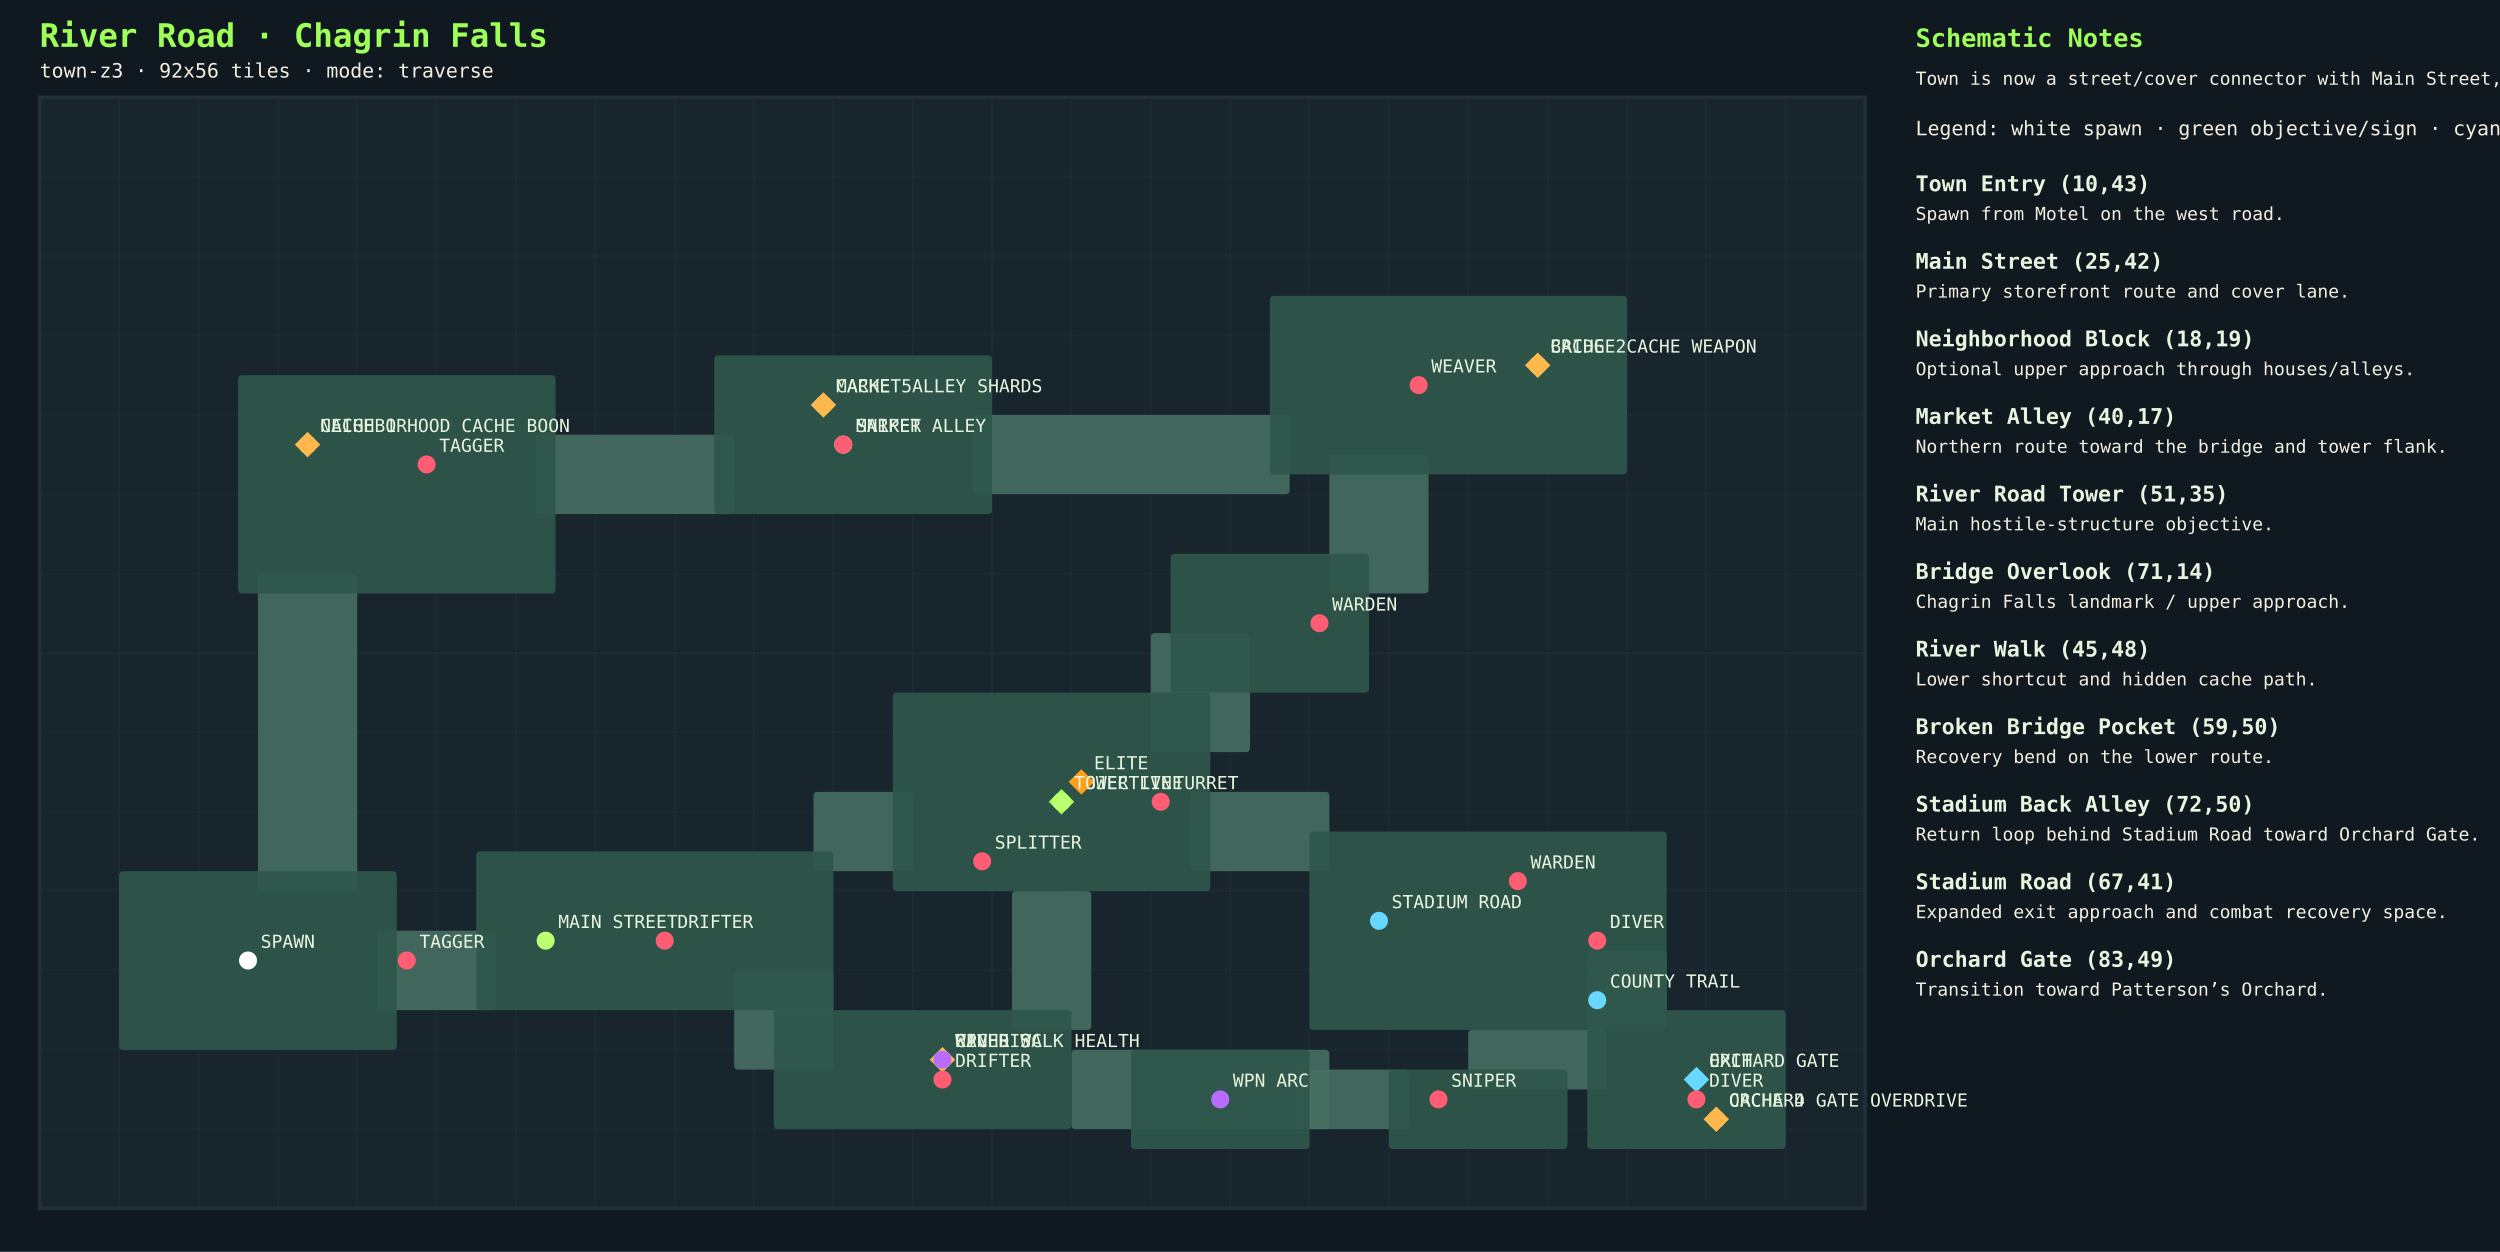
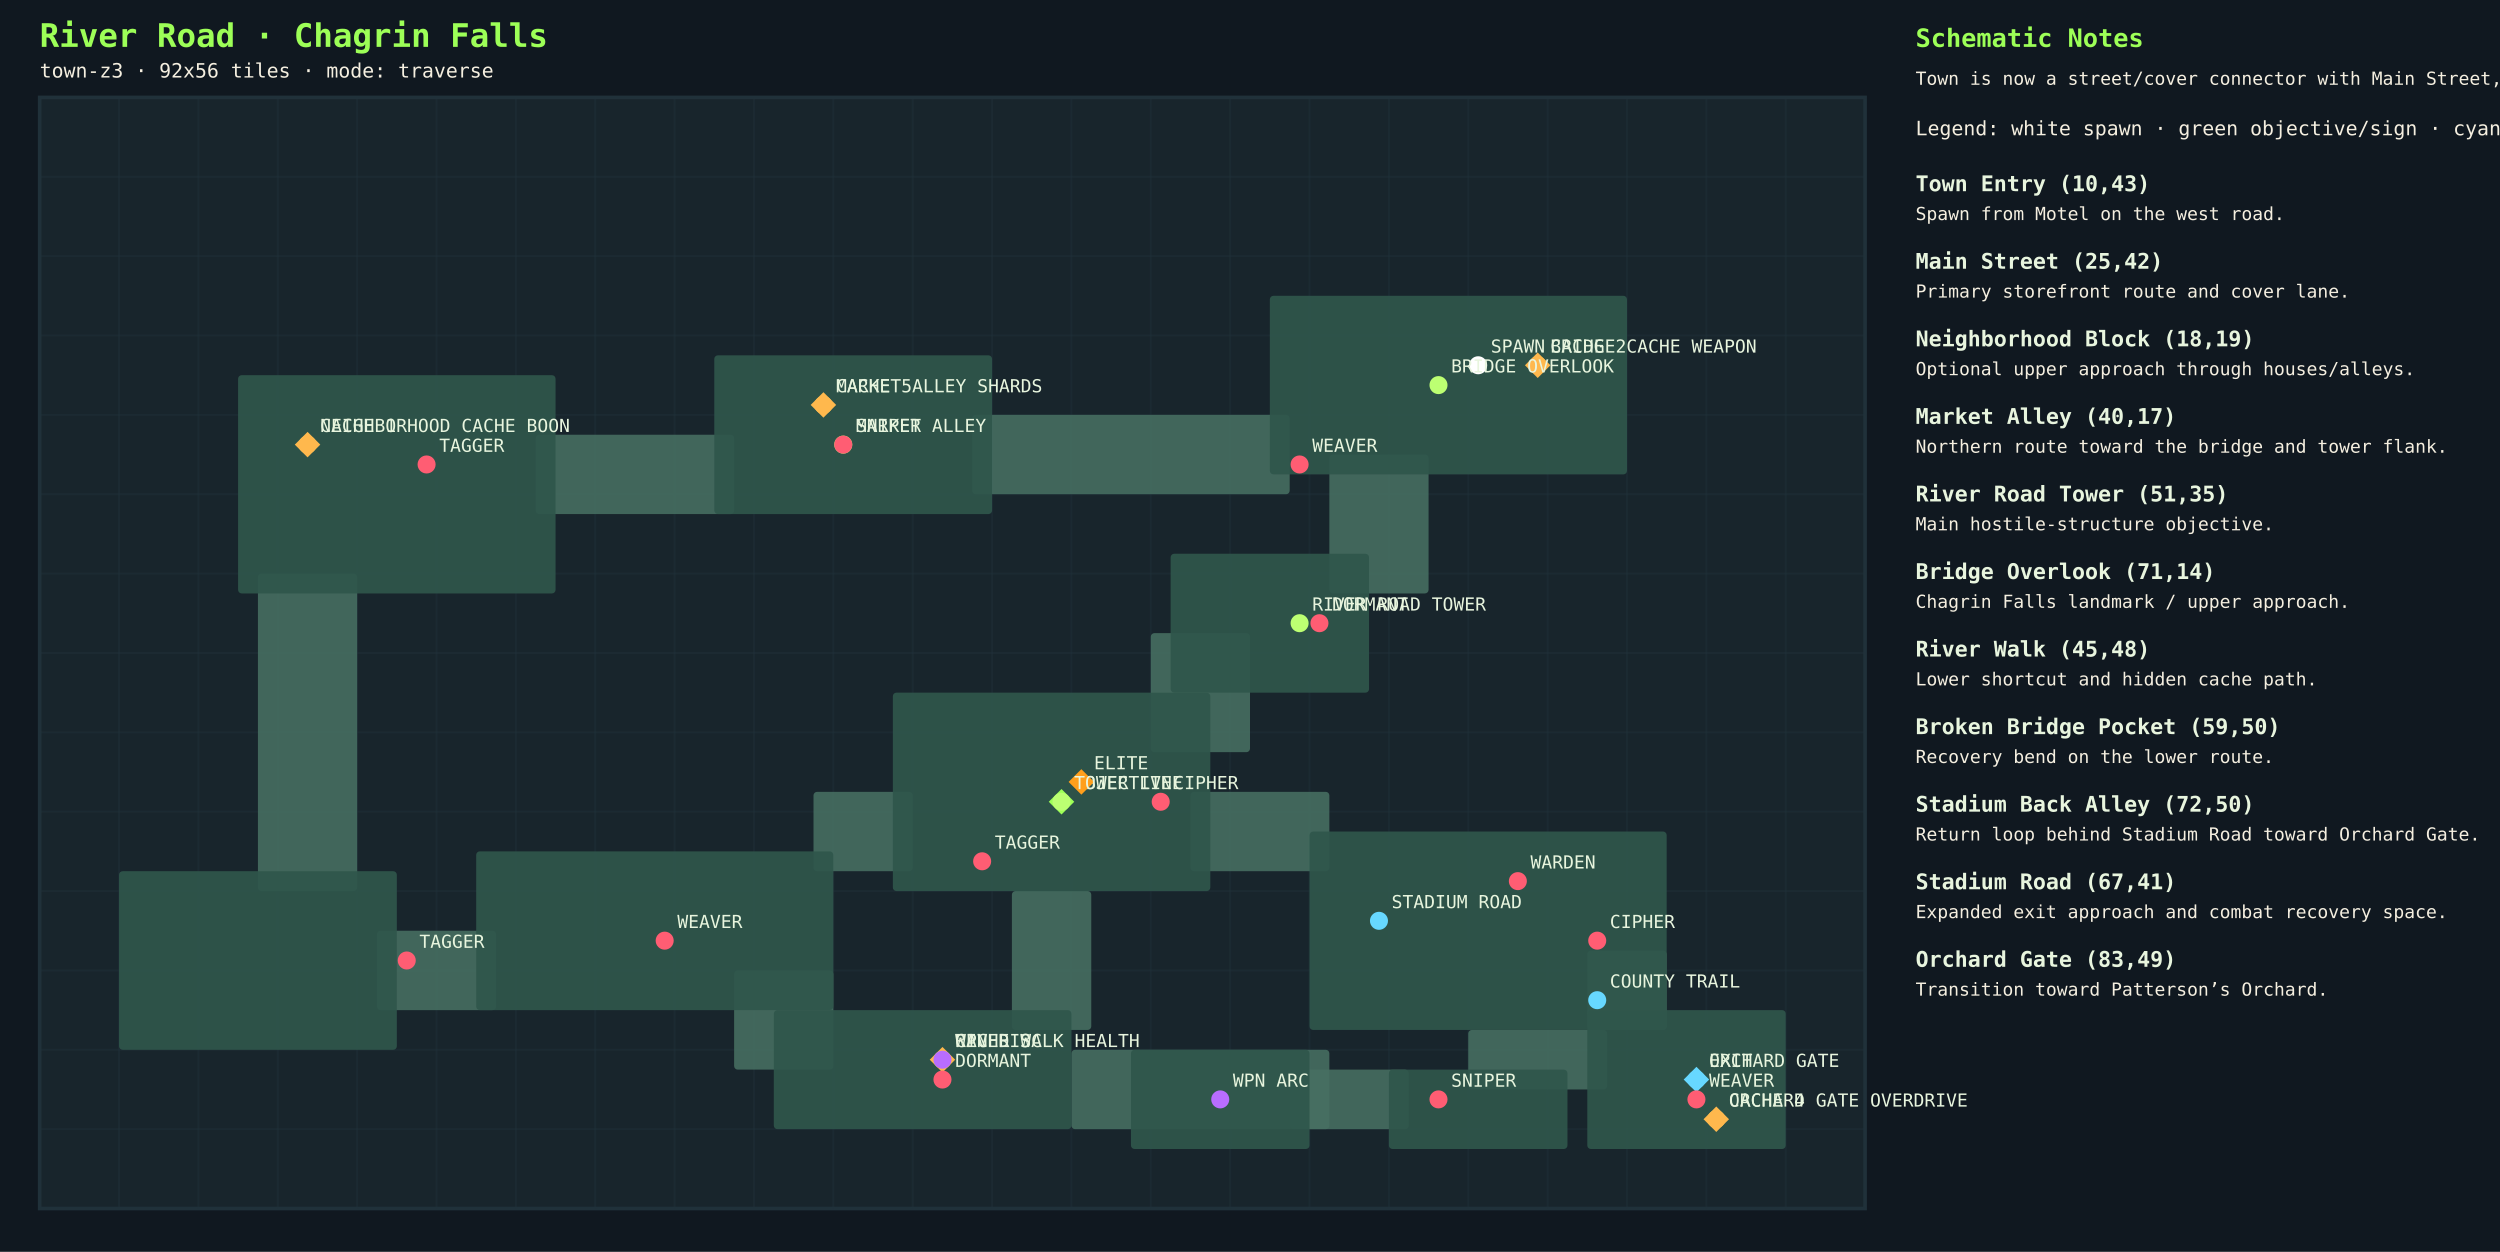
<svg xmlns="http://www.w3.org/2000/svg" width="1386" height="694" viewBox="0 0 1386 694">
  <rect width="100%" height="100%" fill="#101820" />
  <text x="22" y="26" font-size="18" fill="#9dff57" font-family="monospace" font-weight="700">River Road · Chagrin Falls</text>
  <text x="22" y="43" font-size="11" fill="#f5efe0" font-family="monospace">town-z3 · 92x56 tiles · mode: traverse</text>
  <rect x="22" y="54" width="1012" height="616" fill="#18252c" stroke="#20313a" stroke-width="2" />
  <line x1="22" y1="54" x2="22" y2="670" stroke="#20313a" stroke-width="1" opacity="0.45" />
  <line x1="66" y1="54" x2="66" y2="670" stroke="#20313a" stroke-width="1" opacity="0.45" />
  <line x1="110" y1="54" x2="110" y2="670" stroke="#20313a" stroke-width="1" opacity="0.45" />
  <line x1="154" y1="54" x2="154" y2="670" stroke="#20313a" stroke-width="1" opacity="0.45" />
  <line x1="198" y1="54" x2="198" y2="670" stroke="#20313a" stroke-width="1" opacity="0.45" />
  <line x1="242" y1="54" x2="242" y2="670" stroke="#20313a" stroke-width="1" opacity="0.45" />
  <line x1="286" y1="54" x2="286" y2="670" stroke="#20313a" stroke-width="1" opacity="0.45" />
  <line x1="330" y1="54" x2="330" y2="670" stroke="#20313a" stroke-width="1" opacity="0.45" />
  <line x1="374" y1="54" x2="374" y2="670" stroke="#20313a" stroke-width="1" opacity="0.45" />
  <line x1="418" y1="54" x2="418" y2="670" stroke="#20313a" stroke-width="1" opacity="0.45" />
  <line x1="462" y1="54" x2="462" y2="670" stroke="#20313a" stroke-width="1" opacity="0.45" />
  <line x1="506" y1="54" x2="506" y2="670" stroke="#20313a" stroke-width="1" opacity="0.45" />
  <line x1="550" y1="54" x2="550" y2="670" stroke="#20313a" stroke-width="1" opacity="0.45" />
  <line x1="594" y1="54" x2="594" y2="670" stroke="#20313a" stroke-width="1" opacity="0.45" />
  <line x1="638" y1="54" x2="638" y2="670" stroke="#20313a" stroke-width="1" opacity="0.45" />
  <line x1="682" y1="54" x2="682" y2="670" stroke="#20313a" stroke-width="1" opacity="0.45" />
  <line x1="726" y1="54" x2="726" y2="670" stroke="#20313a" stroke-width="1" opacity="0.45" />
  <line x1="770" y1="54" x2="770" y2="670" stroke="#20313a" stroke-width="1" opacity="0.45" />
  <line x1="814" y1="54" x2="814" y2="670" stroke="#20313a" stroke-width="1" opacity="0.45" />
  <line x1="858" y1="54" x2="858" y2="670" stroke="#20313a" stroke-width="1" opacity="0.45" />
  <line x1="902" y1="54" x2="902" y2="670" stroke="#20313a" stroke-width="1" opacity="0.45" />
  <line x1="946" y1="54" x2="946" y2="670" stroke="#20313a" stroke-width="1" opacity="0.45" />
  <line x1="990" y1="54" x2="990" y2="670" stroke="#20313a" stroke-width="1" opacity="0.45" />
  <line x1="1034" y1="54" x2="1034" y2="670" stroke="#20313a" stroke-width="1" opacity="0.45" />
  <line x1="22" y1="54" x2="1034" y2="54" stroke="#20313a" stroke-width="1" opacity="0.45" />
  <line x1="22" y1="98" x2="1034" y2="98" stroke="#20313a" stroke-width="1" opacity="0.45" />
  <line x1="22" y1="142" x2="1034" y2="142" stroke="#20313a" stroke-width="1" opacity="0.45" />
  <line x1="22" y1="186" x2="1034" y2="186" stroke="#20313a" stroke-width="1" opacity="0.45" />
  <line x1="22" y1="230" x2="1034" y2="230" stroke="#20313a" stroke-width="1" opacity="0.45" />
  <line x1="22" y1="274" x2="1034" y2="274" stroke="#20313a" stroke-width="1" opacity="0.45" />
  <line x1="22" y1="318" x2="1034" y2="318" stroke="#20313a" stroke-width="1" opacity="0.45" />
  <line x1="22" y1="362" x2="1034" y2="362" stroke="#20313a" stroke-width="1" opacity="0.45" />
  <line x1="22" y1="406" x2="1034" y2="406" stroke="#20313a" stroke-width="1" opacity="0.45" />
  <line x1="22" y1="450" x2="1034" y2="450" stroke="#20313a" stroke-width="1" opacity="0.45" />
  <line x1="22" y1="494" x2="1034" y2="494" stroke="#20313a" stroke-width="1" opacity="0.45" />
  <line x1="22" y1="538" x2="1034" y2="538" stroke="#20313a" stroke-width="1" opacity="0.45" />
  <line x1="22" y1="582" x2="1034" y2="582" stroke="#20313a" stroke-width="1" opacity="0.45" />
  <line x1="22" y1="626" x2="1034" y2="626" stroke="#20313a" stroke-width="1" opacity="0.45" />
  <line x1="22" y1="670" x2="1034" y2="670" stroke="#20313a" stroke-width="1" opacity="0.45" />
  <rect x="209" y="516" width="66" height="44" fill="#466f61" opacity="0.88" rx="2" />
  <rect x="451" y="439" width="55" height="44" fill="#466f61" opacity="0.88" rx="2" />
  <rect x="143" y="318" width="55" height="176" fill="#466f61" opacity="0.88" rx="2" />
  <rect x="297" y="241" width="110" height="44" fill="#466f61" opacity="0.88" rx="2" />
  <rect x="539" y="230" width="176" height="44" fill="#466f61" opacity="0.88" rx="2" />
  <rect x="737" y="252" width="55" height="77" fill="#466f61" opacity="0.88" rx="2" />
  <rect x="638" y="351" width="55" height="66" fill="#466f61" opacity="0.88" rx="2" />
  <rect x="660" y="439" width="77" height="44" fill="#466f61" opacity="0.88" rx="2" />
  <rect x="880" y="527" width="44" height="44" fill="#466f61" opacity="0.88" rx="2" />
  <rect x="407" y="538" width="55" height="55" fill="#466f61" opacity="0.88" rx="2" />
  <rect x="594" y="582" width="143" height="44" fill="#466f61" opacity="0.88" rx="2" />
  <rect x="715" y="593" width="66" height="33" fill="#466f61" opacity="0.88" rx="2" />
  <rect x="814" y="571" width="77" height="33" fill="#466f61" opacity="0.88" rx="2" />
  <rect x="561" y="494" width="44" height="77" fill="#466f61" opacity="0.88" rx="2" />
  <rect x="66" y="483" width="154" height="99" fill="#2f564b" opacity="0.92" rx="2" />
  <rect x="264" y="472" width="198" height="88" fill="#2f564b" opacity="0.92" rx="2" />
  <rect x="495" y="384" width="176" height="110" fill="#2f564b" opacity="0.92" rx="2" />
  <rect x="132" y="208" width="176" height="121" fill="#2f564b" opacity="0.92" rx="2" />
  <rect x="396" y="197" width="154" height="88" fill="#2f564b" opacity="0.92" rx="2" />
  <rect x="704" y="164" width="198" height="99" fill="#2f564b" opacity="0.92" rx="2" />
  <rect x="649" y="307" width="110" height="77" fill="#2f564b" opacity="0.92" rx="2" />
  <rect x="726" y="461" width="198" height="110" fill="#2f564b" opacity="0.92" rx="2" />
  <rect x="880" y="560" width="110" height="77" fill="#2f564b" opacity="0.92" rx="2" />
  <rect x="429" y="560" width="165" height="66" fill="#2f564b" opacity="0.92" rx="2" />
  <rect x="627" y="582" width="99" height="55" fill="#2f564b" opacity="0.92" rx="2" />
  <rect x="770" y="593" width="99" height="44" fill="#2f564b" opacity="0.92" rx="2" />
-   <circle cx="137.5" cy="532.5" r="5" fill="#ffffff" />
-   <text x="144.5" y="525.5" font-size="10" fill="#e8f5de" font-family="monospace">SPAWN</text>
+   <circle cx="819.5" cy="202.5" r="5" fill="#ffffff" />
+   <text x="826.5" y="195.5" font-size="10" fill="#e8f5de" font-family="monospace">SPAWN</text>
  <rect x="583.5" y="439.5" width="10" height="10" fill="#9dff57" transform="rotate(45 588.5 444.5)" />
  <text x="595.5" y="437.5" font-size="10" fill="#e8f5de" font-family="monospace">OBJECTIVE</text>
  <rect x="935.5" y="593.5" width="10" height="10" fill="#67d8ff" transform="rotate(45 940.5 598.5)" />
  <text x="947.5" y="591.5" font-size="10" fill="#e8f5de" font-family="monospace">EXIT</text>
  <rect x="594.5" y="428.5" width="10" height="10" fill="#ff9f1c" transform="rotate(45 599.5 433.5)" />
  <text x="606.5" y="426.5" font-size="10" fill="#e8f5de" font-family="monospace">ELITE</text>
  <circle cx="170.5" cy="246.5" r="5" fill="#ffd166" />
  <text x="177.5" y="239.5" font-size="10" fill="#e8f5de" font-family="monospace">CACHE 1</text>
  <circle cx="852.5" cy="202.5" r="5" fill="#ffd166" />
  <text x="859.5" y="195.5" font-size="10" fill="#e8f5de" font-family="monospace">CACHE 2</text>
  <circle cx="522.5" cy="587.5" r="5" fill="#ffd166" />
  <text x="529.5" y="580.5" font-size="10" fill="#e8f5de" font-family="monospace">CACHE 3</text>
  <circle cx="951.5" cy="620.5" r="5" fill="#ffd166" />
  <text x="958.5" y="613.5" font-size="10" fill="#e8f5de" font-family="monospace">CACHE 4</text>
  <circle cx="456.5" cy="224.5" r="5" fill="#ffd166" />
  <text x="463.5" y="217.5" font-size="10" fill="#e8f5de" font-family="monospace">CACHE 5</text>
  <rect x="165.5" y="241.5" width="10" height="10" fill="#ffb84d" transform="rotate(45 170.5 246.5)" />
  <text x="177.5" y="239.5" font-size="10" fill="#e8f5de" font-family="monospace">NEIGHBORHOOD CACHE BOON</text>
  <rect x="451.5" y="219.5" width="10" height="10" fill="#ffb84d" transform="rotate(45 456.5 224.5)" />
  <text x="463.5" y="217.5" font-size="10" fill="#e8f5de" font-family="monospace">MARKET ALLEY SHARDS</text>
  <rect x="847.5" y="197.5" width="10" height="10" fill="#ffb84d" transform="rotate(45 852.5 202.5)" />
  <text x="859.5" y="195.5" font-size="10" fill="#e8f5de" font-family="monospace">BRIDGE CACHE WEAPON</text>
  <rect x="517.5" y="582.5" width="10" height="10" fill="#ffb84d" transform="rotate(45 522.5 587.5)" />
  <text x="529.5" y="580.5" font-size="10" fill="#e8f5de" font-family="monospace">RIVER WALK HEALTH</text>
  <rect x="946.5" y="615.5" width="10" height="10" fill="#ffb84d" transform="rotate(45 951.5 620.5)" />
  <text x="958.5" y="613.5" font-size="10" fill="#e8f5de" font-family="monospace">ORCHARD GATE OVERDRIVE</text>
  <circle cx="522.5" cy="587.5" r="5" fill="#b86dff" />
  <text x="529.5" y="580.5" font-size="10" fill="#e8f5de" font-family="monospace">WPN DISC</text>
  <circle cx="676.5" cy="609.5" r="5" fill="#b86dff" />
  <text x="683.5" y="602.5" font-size="10" fill="#e8f5de" font-family="monospace">WPN ARC</text>
-   <circle cx="302.5" cy="521.5" r="5" fill="#bcff72" />
-   <text x="309.5" y="514.5" font-size="10" fill="#e8f5de" font-family="monospace">MAIN STREET</text>
+   <circle cx="797.5" cy="213.5" r="5" fill="#bcff72" />
+   <text x="804.5" y="206.5" font-size="10" fill="#e8f5de" font-family="monospace">BRIDGE OVERLOOK</text>
  <circle cx="467.5" cy="246.5" r="5" fill="#bcff72" />
  <text x="474.5" y="239.5" font-size="10" fill="#e8f5de" font-family="monospace">MARKET ALLEY</text>
+   <circle cx="720.5" cy="345.5" r="5" fill="#bcff72" />
+   <text x="727.5" y="338.5" font-size="10" fill="#e8f5de" font-family="monospace">RIVER ROAD TOWER</text>
  <circle cx="588.5" cy="444.5" r="5" fill="#bcff72" />
  <text x="595.5" y="437.5" font-size="10" fill="#e8f5de" font-family="monospace">TOWER LINE</text>
  <circle cx="764.5" cy="510.5" r="5" fill="#67d8ff" />
  <text x="771.5" y="503.5" font-size="10" fill="#e8f5de" font-family="monospace">STADIUM ROAD</text>
  <circle cx="885.5" cy="554.5" r="5" fill="#67d8ff" />
  <text x="892.5" y="547.5" font-size="10" fill="#e8f5de" font-family="monospace">COUNTY TRAIL</text>
  <circle cx="940.5" cy="598.5" r="5" fill="#67d8ff" />
  <text x="947.5" y="591.5" font-size="10" fill="#e8f5de" font-family="monospace">ORCHARD GATE</text>
  <circle cx="225.5" cy="532.5" r="5" fill="#ff5d73" />
  <text x="232.5" y="525.5" font-size="10" fill="#e8f5de" font-family="monospace">TAGGER</text>
  <circle cx="368.5" cy="521.5" r="5" fill="#ff5d73" />
-   <text x="375.5" y="514.5" font-size="10" fill="#e8f5de" font-family="monospace">DRIFTER</text>
+   <text x="375.5" y="514.5" font-size="10" fill="#e8f5de" font-family="monospace">WEAVER</text>
  <circle cx="467.5" cy="246.5" r="5" fill="#ff5d73" />
  <text x="474.5" y="239.5" font-size="10" fill="#e8f5de" font-family="monospace">SNIPER</text>
  <circle cx="643.5" cy="444.5" r="5" fill="#ff5d73" />
-   <text x="650.5" y="437.5" font-size="10" fill="#e8f5de" font-family="monospace">TURRET</text>
-   <circle cx="786.5" cy="213.5" r="5" fill="#ff5d73" />
-   <text x="793.5" y="206.5" font-size="10" fill="#e8f5de" font-family="monospace">WEAVER</text>
+   <text x="650.5" y="437.5" font-size="10" fill="#e8f5de" font-family="monospace">CIPHER</text>
+   <circle cx="720.5" cy="257.5" r="5" fill="#ff5d73" />
+   <text x="727.5" y="250.5" font-size="10" fill="#e8f5de" font-family="monospace">WEAVER</text>
  <circle cx="731.5" cy="345.5" r="5" fill="#ff5d73" />
-   <text x="738.5" y="338.5" font-size="10" fill="#e8f5de" font-family="monospace">WARDEN</text>
+   <text x="738.5" y="338.5" font-size="10" fill="#e8f5de" font-family="monospace">DORMANT</text>
  <circle cx="885.5" cy="521.5" r="5" fill="#ff5d73" />
-   <text x="892.5" y="514.5" font-size="10" fill="#e8f5de" font-family="monospace">DIVER</text>
+   <text x="892.5" y="514.5" font-size="10" fill="#e8f5de" font-family="monospace">CIPHER</text>
  <circle cx="544.5" cy="477.5" r="5" fill="#ff5d73" />
-   <text x="551.5" y="470.5" font-size="10" fill="#e8f5de" font-family="monospace">SPLITTER</text>
+   <text x="551.5" y="470.5" font-size="10" fill="#e8f5de" font-family="monospace">TAGGER</text>
  <circle cx="236.5" cy="257.5" r="5" fill="#ff5d73" />
  <text x="243.5" y="250.5" font-size="10" fill="#e8f5de" font-family="monospace">TAGGER</text>
  <circle cx="522.5" cy="598.5" r="5" fill="#ff5d73" />
-   <text x="529.5" y="591.5" font-size="10" fill="#e8f5de" font-family="monospace">DRIFTER</text>
+   <text x="529.5" y="591.5" font-size="10" fill="#e8f5de" font-family="monospace">DORMANT</text>
  <circle cx="841.5" cy="488.5" r="5" fill="#ff5d73" />
  <text x="848.5" y="481.5" font-size="10" fill="#e8f5de" font-family="monospace">WARDEN</text>
  <circle cx="940.5" cy="609.5" r="5" fill="#ff5d73" />
-   <text x="947.5" y="602.5" font-size="10" fill="#e8f5de" font-family="monospace">DIVER</text>
+   <text x="947.5" y="602.5" font-size="10" fill="#e8f5de" font-family="monospace">WEAVER</text>
  <circle cx="797.5" cy="609.5" r="5" fill="#ff5d73" />
  <text x="804.5" y="602.5" font-size="10" fill="#e8f5de" font-family="monospace">SNIPER</text>
  <text x="1062" y="26" font-size="14" fill="#9dff57" font-family="monospace" font-weight="700">Schematic Notes</text>
  <text x="1062" y="47" font-size="10" fill="#f5efe0" font-family="monospace">Town is now a street/cover connector with Main Street, neighborhood/market upper approach, bridge overlook, river-walk shortcut, stadium back alley and Orchard Gate.</text>
  <text x="1062" y="75" font-size="11" fill="#f5efe0" font-family="monospace">Legend: white spawn · green objective/sign · cyan exit · yellow cache · red enemy/scanner · purple weapon · red dashed boost gap · teal gravity</text>
  <text x="1062" y="106" font-size="12" fill="#e8f5de" font-family="monospace" font-weight="700">Town Entry (10,43)</text>
  <text x="1062" y="122" font-size="10" fill="#f5efe0" font-family="monospace">Spawn from Motel on the west road.</text>
  <text x="1062" y="149" font-size="12" fill="#e8f5de" font-family="monospace" font-weight="700">Main Street (25,42)</text>
  <text x="1062" y="165" font-size="10" fill="#f5efe0" font-family="monospace">Primary storefront route and cover lane.</text>
  <text x="1062" y="192" font-size="12" fill="#e8f5de" font-family="monospace" font-weight="700">Neighborhood Block (18,19)</text>
  <text x="1062" y="208" font-size="10" fill="#f5efe0" font-family="monospace">Optional upper approach through houses/alleys.</text>
  <text x="1062" y="235" font-size="12" fill="#e8f5de" font-family="monospace" font-weight="700">Market Alley (40,17)</text>
  <text x="1062" y="251" font-size="10" fill="#f5efe0" font-family="monospace">Northern route toward the bridge and tower flank.</text>
  <text x="1062" y="278" font-size="12" fill="#e8f5de" font-family="monospace" font-weight="700">River Road Tower (51,35)</text>
  <text x="1062" y="294" font-size="10" fill="#f5efe0" font-family="monospace">Main hostile-structure objective.</text>
  <text x="1062" y="321" font-size="12" fill="#e8f5de" font-family="monospace" font-weight="700">Bridge Overlook (71,14)</text>
  <text x="1062" y="337" font-size="10" fill="#f5efe0" font-family="monospace">Chagrin Falls landmark / upper approach.</text>
  <text x="1062" y="364" font-size="12" fill="#e8f5de" font-family="monospace" font-weight="700">River Walk (45,48)</text>
  <text x="1062" y="380" font-size="10" fill="#f5efe0" font-family="monospace">Lower shortcut and hidden cache path.</text>
  <text x="1062" y="407" font-size="12" fill="#e8f5de" font-family="monospace" font-weight="700">Broken Bridge Pocket (59,50)</text>
  <text x="1062" y="423" font-size="10" fill="#f5efe0" font-family="monospace">Recovery bend on the lower route.</text>
  <text x="1062" y="450" font-size="12" fill="#e8f5de" font-family="monospace" font-weight="700">Stadium Back Alley (72,50)</text>
  <text x="1062" y="466" font-size="10" fill="#f5efe0" font-family="monospace">Return loop behind Stadium Road toward Orchard Gate.</text>
  <text x="1062" y="493" font-size="12" fill="#e8f5de" font-family="monospace" font-weight="700">Stadium Road (67,41)</text>
  <text x="1062" y="509" font-size="10" fill="#f5efe0" font-family="monospace">Expanded exit approach and combat recovery space.</text>
  <text x="1062" y="536" font-size="12" fill="#e8f5de" font-family="monospace" font-weight="700">Orchard Gate (83,49)</text>
  <text x="1062" y="552" font-size="10" fill="#f5efe0" font-family="monospace">Transition toward Patterson’s Orchard.</text>
</svg>
